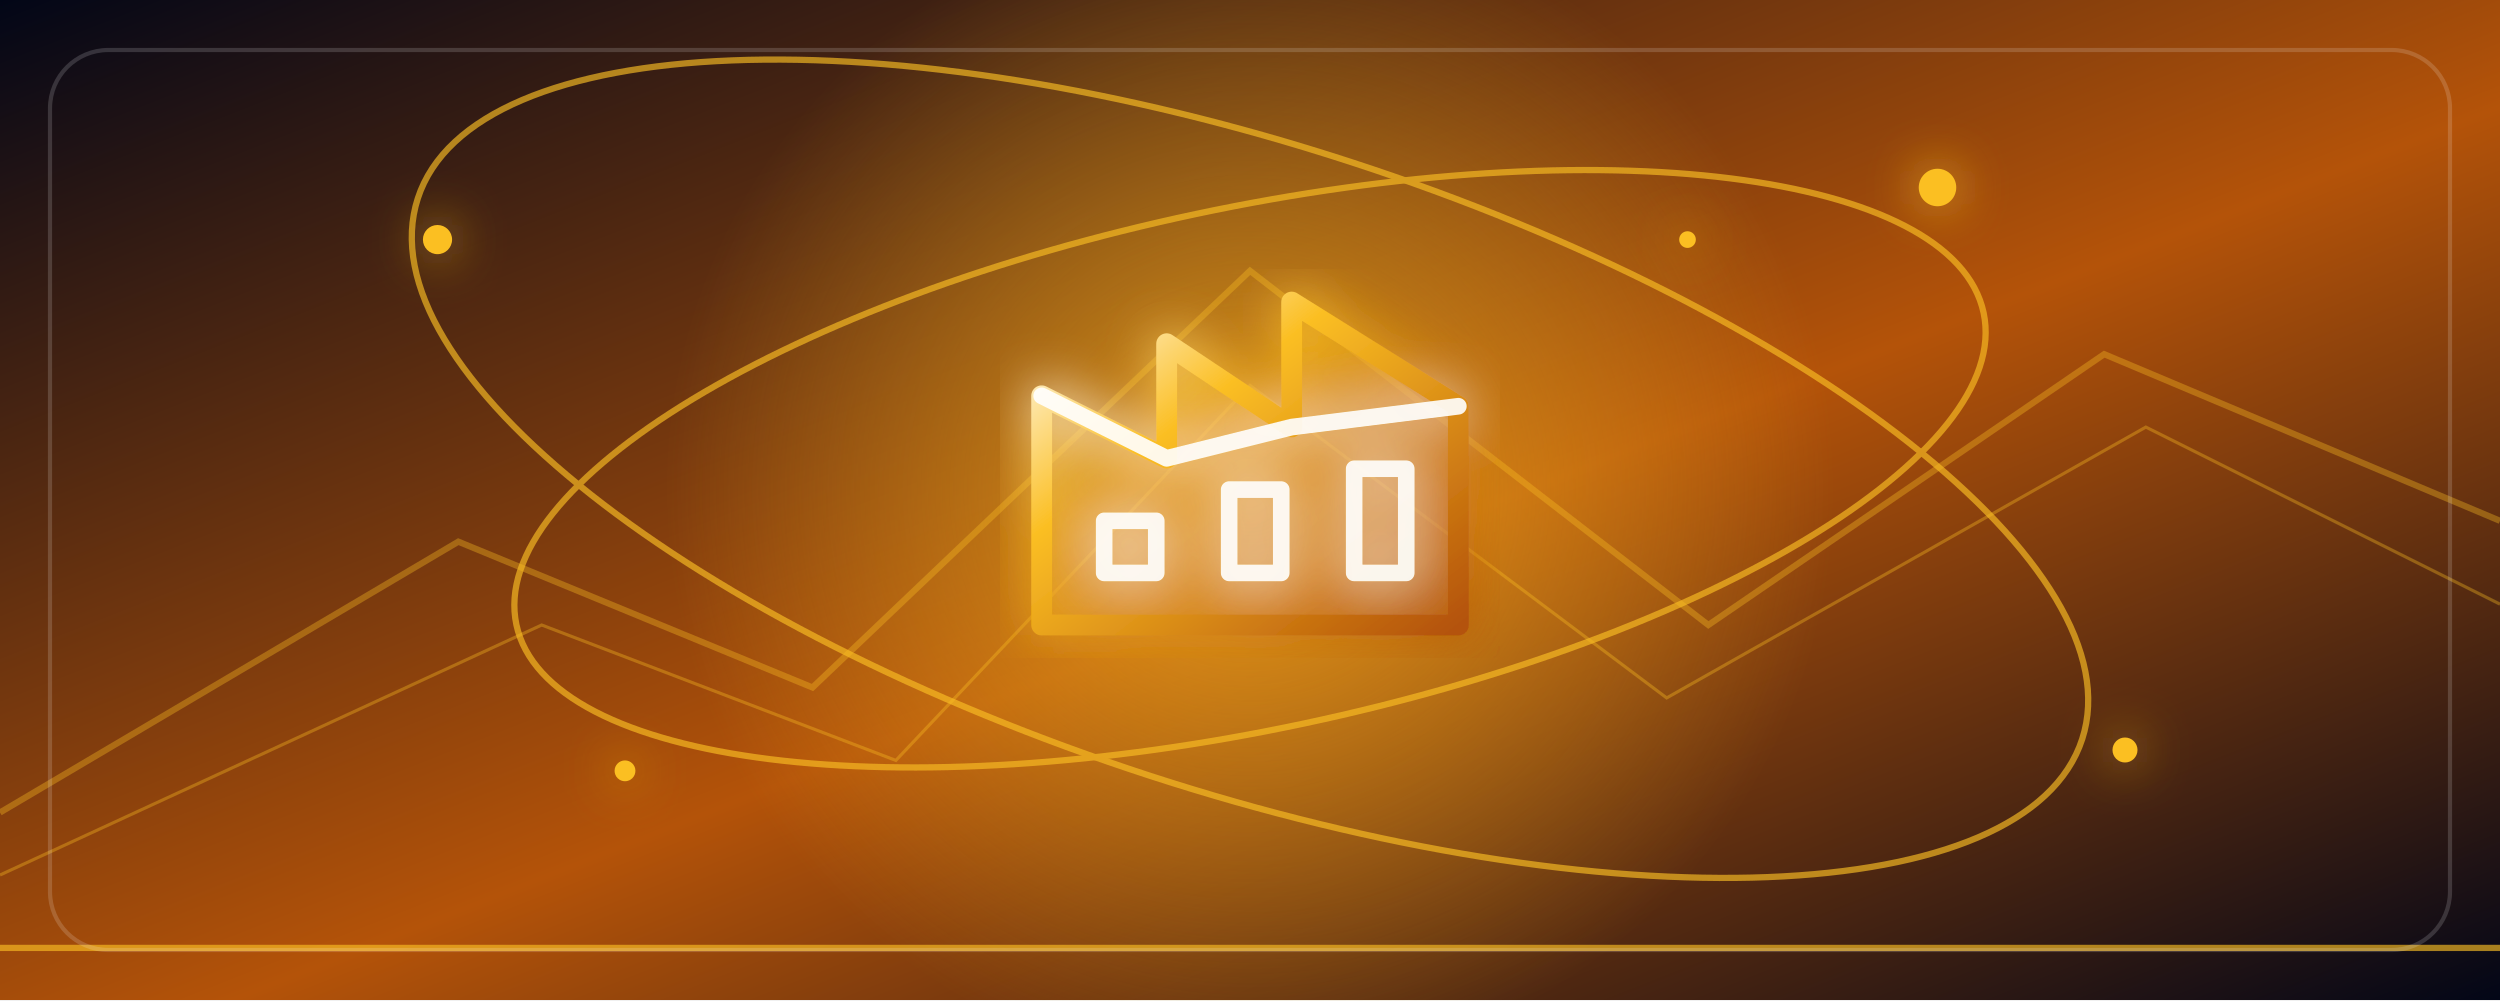
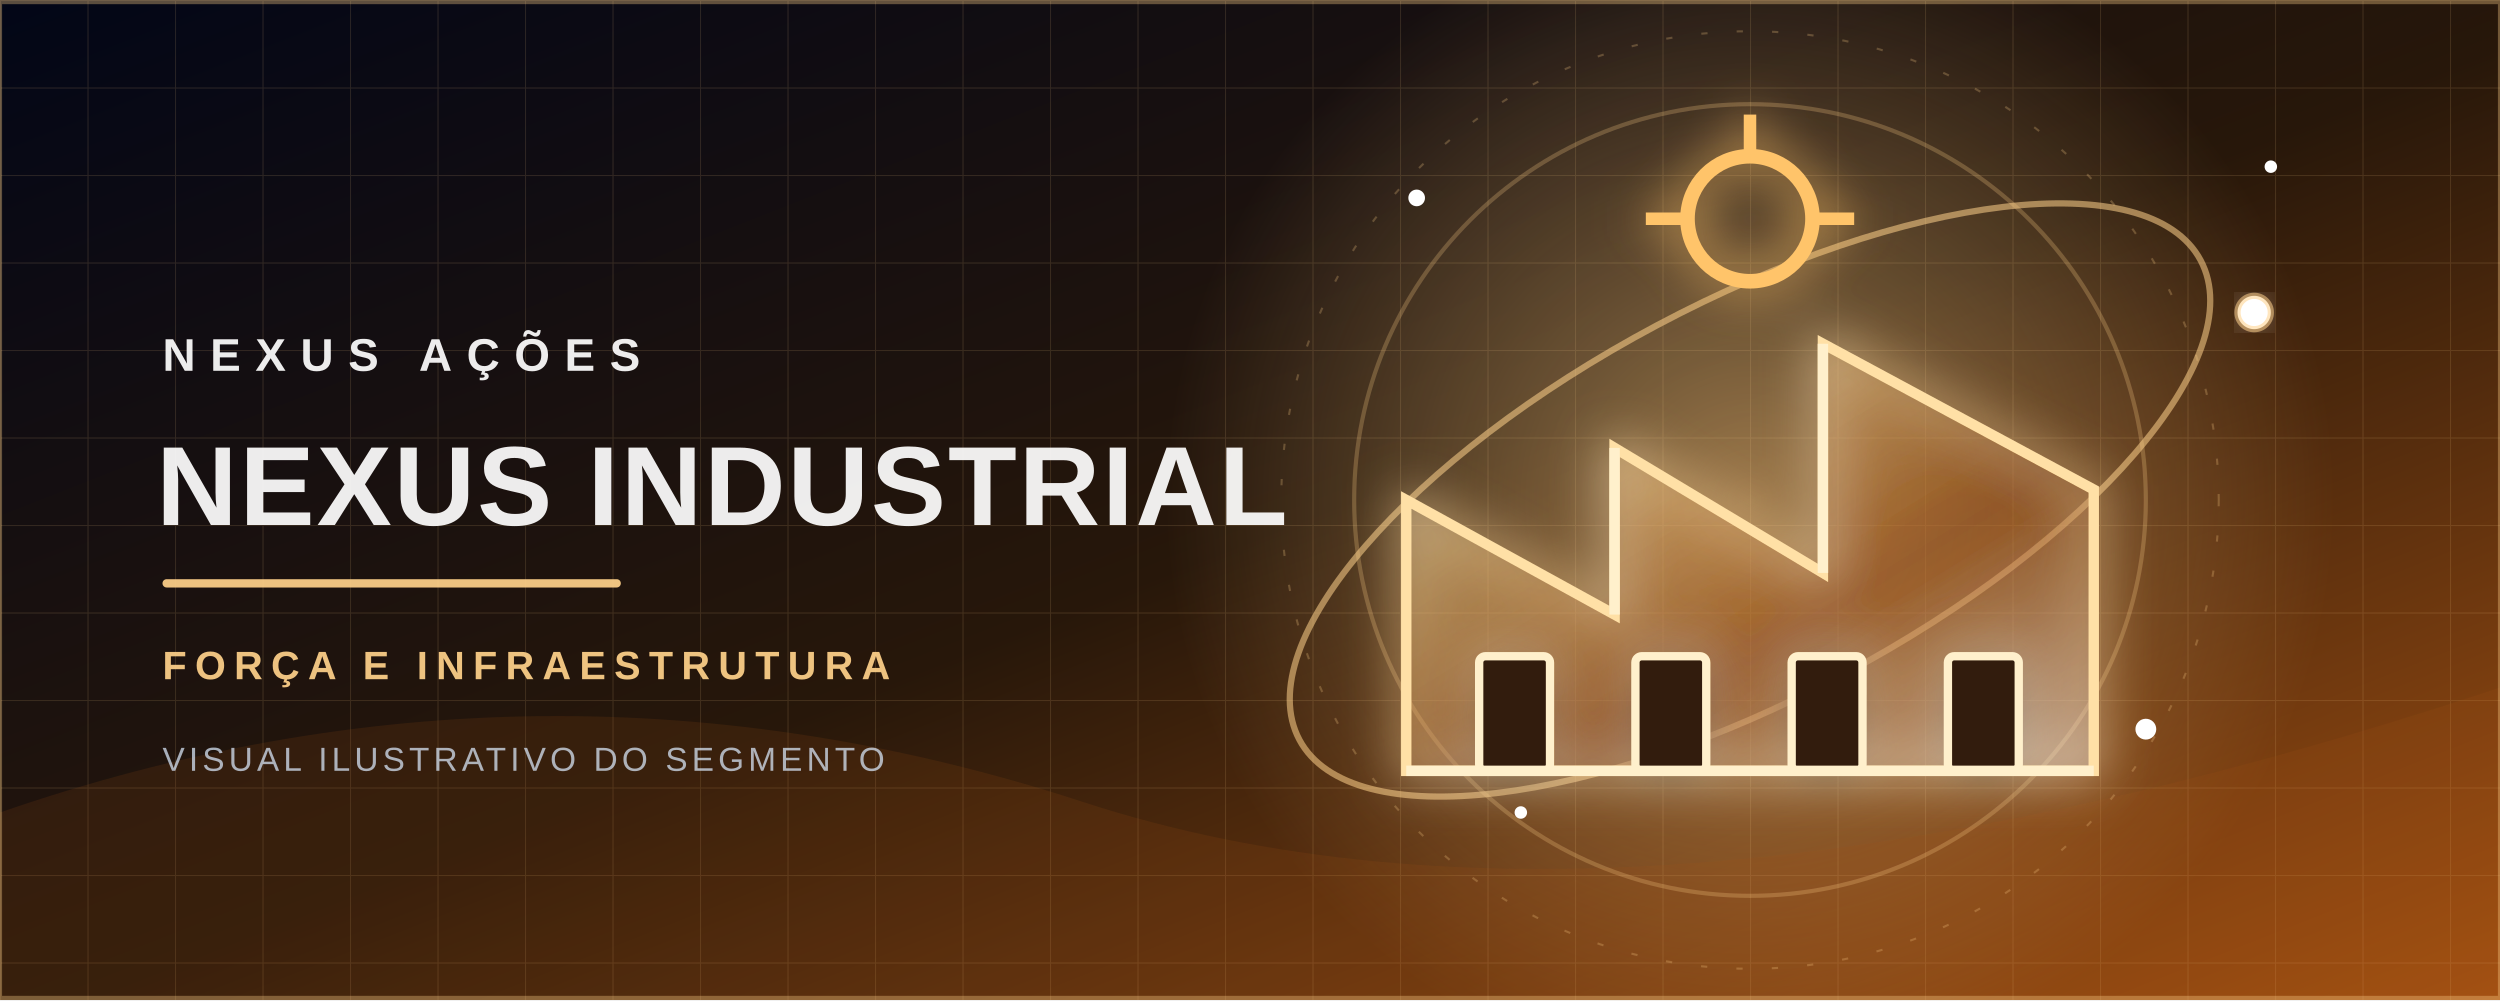
- <svg xmlns="http://www.w3.org/2000/svg" viewBox="0 0 1200 480" role="img" aria-label="Arte luminosa do plano nexus-industrial">
+ <svg xmlns="http://www.w3.org/2000/svg" viewBox="0 0 1200 480" role="img" aria-label="NEXUS INDUSTRIAL: arte gráfica ilustrativa temática">
  <defs>
    <linearGradient id="bg" x1="0" y1="0" x2="1" y2="1">
      <stop stop-color="#020617" />
-       <stop offset=".55" stop-color="#b45309" />
-       <stop offset="1" stop-color="#020617" />
+       <stop offset=".52" stop-color="#27170a" />
+       <stop offset="1" stop-color="#a45112" />
    </linearGradient>
    <radialGradient id="halo">
-       <stop stop-color="#fbbf24" stop-opacity=".65" />
-       <stop offset="1" stop-color="#fbbf24" stop-opacity="0" />
+       <stop stop-color="#ffd18a" stop-opacity=".5" />
+       <stop offset="1" stop-color="#ffd18a" stop-opacity="0" />
    </radialGradient>
    <linearGradient id="metal" x1="0" y1="0" x2="1" y2="1">
      <stop stop-color="#fff" />
-       <stop offset=".35" stop-color="#fbbf24" />
-       <stop offset="1" stop-color="#b45309" />
+       <stop offset=".28" stop-color="#ffd18a" />
+       <stop offset=".62" stop-color="#a45112" />
+       <stop offset="1" stop-color="#fff" />
    </linearGradient>
+     <linearGradient id="shine">
+       <stop offset="0" stop-color="#fff" stop-opacity="0" />
+       <stop offset=".48" stop-color="#fff" stop-opacity=".42" />
+       <stop offset="1" stop-color="#fff" stop-opacity="0" />
+     </linearGradient>
+     <pattern id="grid" width="42" height="42" patternUnits="userSpaceOnUse">
+       <path d="M42 0H0V42" fill="none" stroke="#ffd18a" stroke-opacity=".13" stroke-width="1" />
+     </pattern>
    <filter id="glow">
-       <feGaussianBlur stdDeviation="12" result="blur" />
+       <feGaussianBlur stdDeviation="12" result="b" />
      <feMerge>
-         <feMergeNode in="blur" />
+         <feMergeNode in="b" />
        <feMergeNode in="SourceGraphic" />
      </feMerge>
    </filter>
  </defs>
+   <style>
+  .orbit{transform-origin:840px 240px;animation:spin 24s linear infinite}
+  .float{animation:float 5s ease-in-out infinite}
+  .pulse{transform-origin:840px 240px;animation:pulse 3.8s ease-in-out infinite}
+  .sweep{animation:sweep 6s ease-in-out infinite}
+  .spark{animation:spark 3s ease-in-out infinite alternate}
+  @keyframes spin{to{transform:rotate(360deg)}}
+  @keyframes float{0%,100%{transform:translateY(0)}50%{transform:translateY(-12px)}}
+  @keyframes pulse{0%,100%{opacity:.55;transform:scale(.96)}50%{opacity:1;transform:scale(1.04)}}
+  @keyframes sweep{0%{transform:translateX(-420px);opacity:0}20%{opacity:.6}70%{opacity:.35}100%{transform:translateX(1450px);opacity:0}}
+  @keyframes spark{from{opacity:.25}to{opacity:1}}
+  @media(prefers-reduced-motion:reduce){.orbit,.float,.pulse,.sweep,.spark{animation:none}}
+ </style>
  <rect width="1200" height="480" fill="url(#bg)" />
-   <circle cx="600" cy="235" r="280" fill="url(#halo)" />
-   <g fill="none" stroke="#fbbf24" stroke-opacity=".35">
-     <path d="M0 390 L220 260 390 330 600 130 820 300 1010 170 1200 250" stroke-width="3" />
-     <path d="M0 420 L260 300 430 365 600 185 800 335 1030 205 1200 290" stroke-width="1.5" />
+   <rect width="1200" height="480" fill="url(#grid)" />
+   <circle cx="840" cy="240" r="280" fill="url(#halo)" class="pulse" />
+   <path d="M0 390Q260 300 520 385T1200 330V480H0Z" fill="#a45112" opacity=".15" />
+   <g fill="none" stroke="#ffd18a" stroke-opacity=".25">
+     <circle cx="840" cy="240" r="190" stroke-width="2" />
+     <circle cx="840" cy="240" r="225" stroke-width="1" stroke-dasharray="3 14" />
  </g>
-   <g filter="url(#glow)">
-     <path d="M500 300 V190 L560 220 V165 L620 205 V145 L700 195 V300 Z" fill="url(#metal)" fill-opacity=".28" stroke="url(#metal)" stroke-width="10" stroke-linejoin="round" />
-     <path d="M530 250 H555 V275 H530 Z M590 235 H615 V275 H590 Z M650 225 H675 V275 H650 Z M500 190 L560 220 L620 205 L700 195" fill="none" stroke="#fff" stroke-width="8" stroke-linecap="round" stroke-linejoin="round" opacity=".9" />
+   <g class="orbit" fill="none" stroke="#ffd18a" stroke-width="3" stroke-opacity=".55">
+     <ellipse cx="840" cy="240" rx="245" ry="95" transform="rotate(-28 840 240)" />
+     <circle cx="1082" cy="150" r="8" fill="#fff" filter="url(#glow)" />
  </g>
-   <g fill="#fbbf24" filter="url(#glow)">
-     <circle cx="210" cy="115" r="7" />
-     <circle cx="930" cy="90" r="9" />
-     <circle cx="1020" cy="360" r="6" />
-     <circle cx="300" cy="370" r="5" />
-     <circle cx="810" cy="115" r="4" />
+   <g class="float" filter="url(#glow)">
+     <g transform="translate(840 250)">
+       <path d="M-165 120V-10L-65 45V-35L35 25V-85L165-15V120Z" fill="url(#metal)" fill-opacity=".28" stroke="#ffe0a6" stroke-width="5" />
+       <g fill="#321b0a" stroke="#fff0cc" stroke-width="4">
+         <rect x="-130" y="65" width="34" height="55" rx="3" />
+         <rect x="-55" y="65" width="34" height="55" rx="3" />
+         <rect x="20" y="65" width="34" height="55" rx="3" />
+         <rect x="95" y="65" width="34" height="55" rx="3" />
+       </g>
+       <path d="M-165 120H165M-65 45V-35M35 25V-85" stroke="#fff0cc" stroke-width="5" />
+       <circle cx="0" cy="-145" r="30" fill="none" stroke="#ffc46b" stroke-width="7" />
+       <path d="M0-175V-195M30-145H50M-30-145H-50" stroke="#ffc46b" stroke-width="6" />
+     </g>
  </g>
-   <g fill="none" stroke="#fbbf24" stroke-width="3" opacity=".65">
-     <ellipse cx="600" cy="225" rx="360" ry="125" transform="rotate(-12 600 225)">
-       <animateTransform attributeName="transform" type="rotate" from="-12 600 225" to="348 600 225" dur="36s" repeatCount="indefinite" />
-     </ellipse>
-     <ellipse cx="600" cy="225" rx="420" ry="155" transform="rotate(18 600 225)" />
+   <g class="spark" fill="#fff">
+     <circle cx="680" cy="95" r="4" />
+     <circle cx="1030" cy="350" r="5" />
+     <circle cx="730" cy="390" r="3" />
+     <circle cx="1090" cy="80" r="3" />
  </g>
-   <path d="M0 455 H1200" stroke="#fbbf24" stroke-opacity=".65" stroke-width="3" />
-   <rect x="24" y="24" width="1152" height="432" rx="28" fill="none" stroke="#fff" stroke-opacity=".16" stroke-width="2" />
+   <g opacity=".92">
+     <text x="78" y="178" fill="#fff" font-family="Arial,sans-serif" font-size="22" font-weight="700" letter-spacing="7">NEXUS AÇÕES</text>
+     <text x="75" y="252" fill="#fff" font-family="Arial,sans-serif" font-size="54" font-weight="800" letter-spacing="1">NEXUS INDUSTRIAL</text>
+     <rect x="78" y="278" width="220" height="4" rx="2" fill="#ffd18a" />
+     <text x="78" y="326" fill="#ffd18a" font-family="Arial,sans-serif" font-size="19" font-weight="700" letter-spacing="4">FORÇA E INFRAESTRUTURA</text>
+     <text x="78" y="370" fill="#dbeafe" opacity=".78" font-family="Arial,sans-serif" font-size="16" letter-spacing="2">VISUAL ILUSTRATIVO DO SEGMENTO</text>
+   </g>
+   <rect class="sweep" x="-300" y="0" width="180" height="480" fill="url(#shine)" transform="skewX(-18)" />
+   <path d="M0 1H1200V479H0Z" fill="none" stroke="#ffd18a" stroke-opacity=".35" stroke-width="2" />
</svg>
